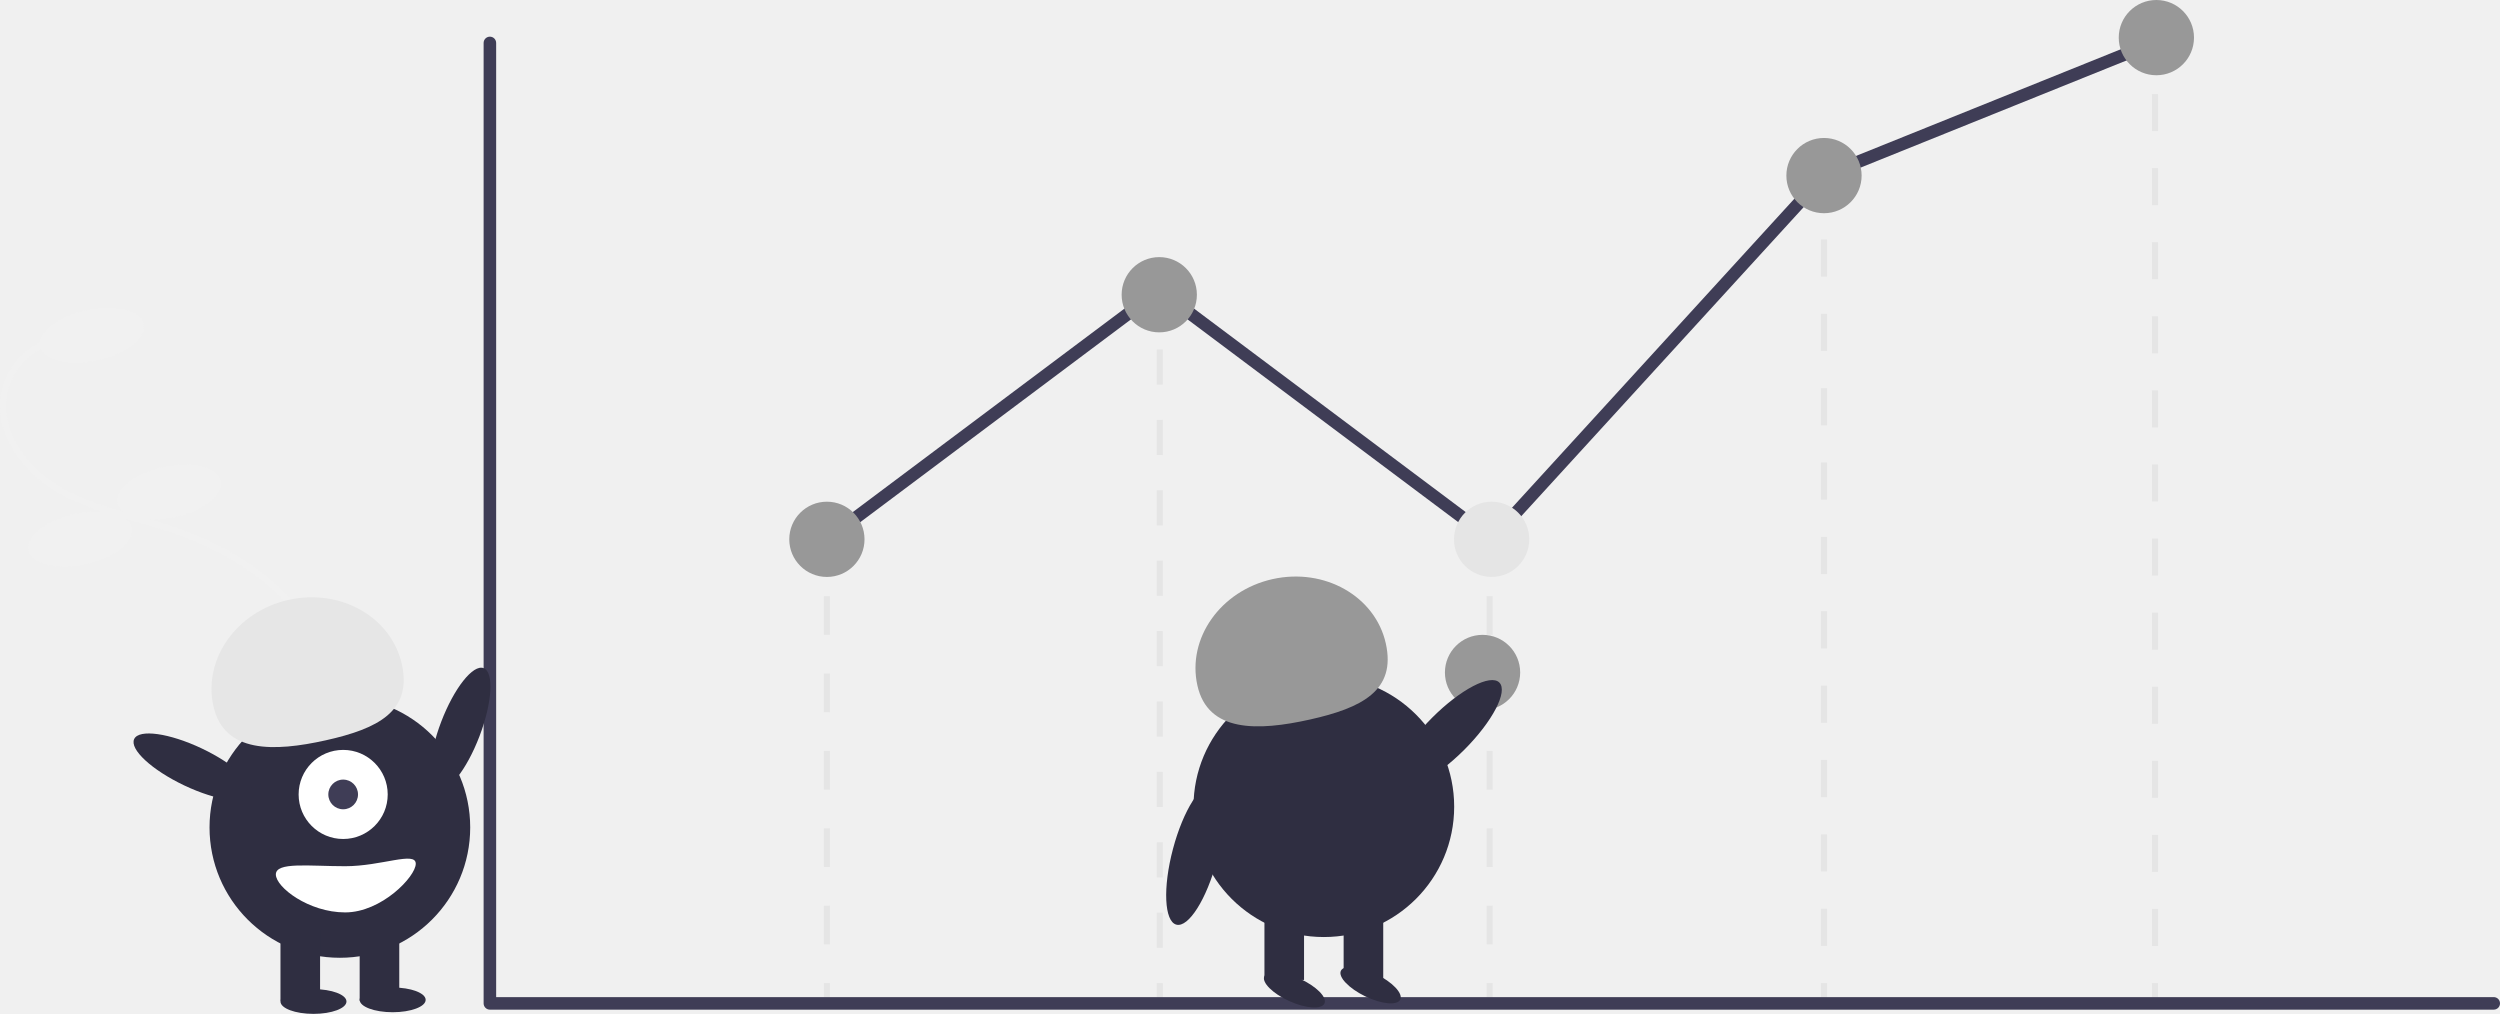
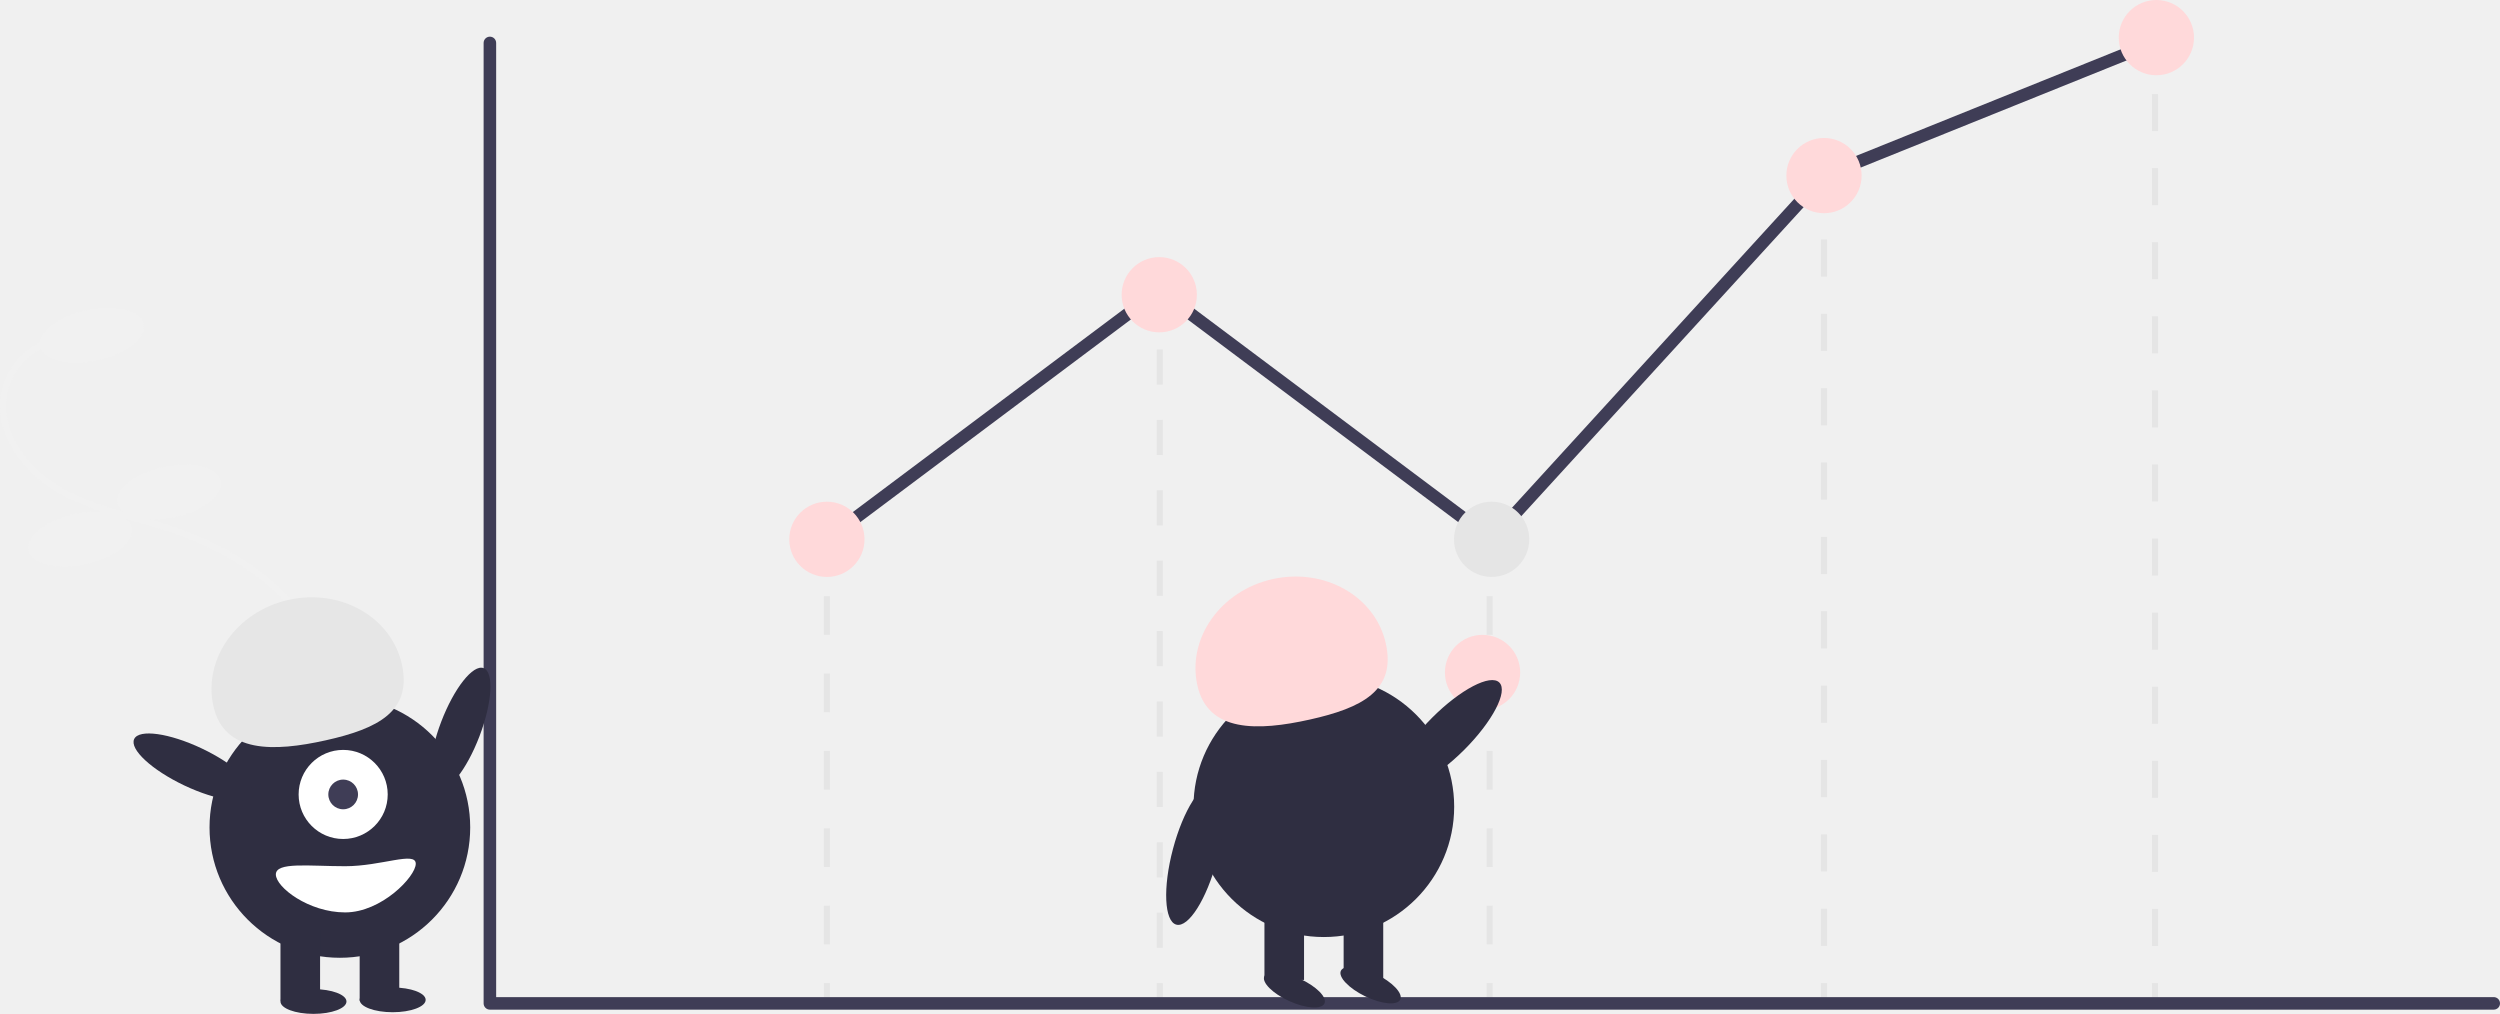
<svg xmlns="http://www.w3.org/2000/svg" data-name="Layer 1" width="826.063" height="335.01" viewBox="0 0 826.063 335.01">
  <path d="M266.565,572.513l-1.301-1.518c11.009-9.435,24.711-21.177,29.839-36.697,5.056-15.299,1.253-33.769-9.925-48.202-9.512-12.284-24.201-21.957-42.477-27.974-3.605-1.187-7.348-2.241-10.967-3.261-8.749-2.464-17.796-5.013-25.809-9.671-11.035-6.415-21.059-19.016-18.575-32.706a23.856,23.856,0,0,1,17.156-18.508l.532,1.928a21.861,21.861,0,0,0-15.723,16.951c-2.308,12.722,7.183,24.541,17.615,30.606,7.793,4.53,16.716,7.044,25.346,9.474,3.64,1.025,7.405,2.086,11.051,3.286,18.656,6.142,33.675,16.048,43.432,28.648,11.579,14.952,15.504,34.132,10.243,50.055C291.699,550.974,277.763,562.917,266.565,572.513Z" transform="translate(-186.9683 -282.495)" fill="#f1f1f1" />
  <ellipse cx="217.327" cy="393.296" rx="17.5" ry="8.5" transform="translate(-265.1243 -227.7288) rotate(-12.19172)" fill="#f1f1f1" />
  <ellipse cx="242.838" cy="445.076" rx="17.5" ry="8.5" transform="translate(-275.4842 -221.1736) rotate(-12.19172)" fill="#f1f1f1" />
  <ellipse cx="213.46" cy="460.631" rx="17.5" ry="8.5" transform="translate(-279.4317 -227.0268) rotate(-12.19172)" fill="#f1f1f1" />
  <rect x="272.226" y="178.204" width="2" height="6" fill="#e5e5e5" />
  <path d="M461.194,594.539h-2V581.755h2Zm0-25.568h-2V556.187h2Zm0-25.568h-2V530.619h2Zm0-25.568h-2V505.05h2Zm0-25.568h-2V479.483h2Z" transform="translate(-186.9683 -282.495)" fill="#e5e5e5" />
  <rect x="272.226" y="324.828" width="2" height="6" fill="#e5e5e5" />
  <rect x="491.226" y="178.204" width="2" height="6" fill="#e5e5e5" />
  <path d="M680.194,594.539h-2V581.755h2Zm0-25.568h-2V556.187h2Zm0-25.568h-2V530.619h2Zm0-25.568h-2V505.05h2Zm0-25.568h-2V479.483h2Z" transform="translate(-186.9683 -282.495)" fill="#e5e5e5" />
  <rect x="491.226" y="324.828" width="2" height="6" fill="#e5e5e5" />
  <rect x="601.695" y="60.828" width="2" height="6" fill="#e5e5e5" />
  <path d="M790.664,595.037h-2V582.752h2Zm0-24.571h-2V558.18h2Zm0-24.572h-2V533.609h2Zm0-24.571h-2V509.037h2Zm0-24.571h-2V484.466h2Zm0-24.572h-2V459.894h2Zm0-24.571h-2V435.323h2Zm0-24.571h-2V410.752h2Zm0-24.572h-2V386.18h2Zm0-24.571h-2V361.609h2Z" transform="translate(-186.9683 -282.495)" fill="#e5e5e5" />
  <rect x="601.695" y="324.828" width="2" height="6" fill="#e5e5e5" />
  <rect x="711.063" y="12.828" width="2" height="6" fill="#e5e5e5" />
  <path d="M900.032,595.083h-2V582.843h2Zm0-24.48h-2V558.363h2Zm0-24.48h-2V533.883h2Zm0-24.48h-2V509.403h2Zm0-24.48h-2V484.923h2Zm0-24.48h-2V460.443h2Zm0-24.48h-2V435.963h2Zm0-24.48h-2V411.483h2Zm0-24.48h-2V387.003h2Zm0-24.48h-2V362.523h2Zm0-24.48h-2V338.043h2Zm0-24.48h-2V313.563h2Z" transform="translate(-186.9683 -282.495)" fill="#e5e5e5" />
  <rect x="711.063" y="324.828" width="2" height="6" fill="#e5e5e5" />
  <rect x="382.226" y="97.828" width="2" height="6" fill="#e5e5e5" />
  <path d="M571.194,595.692h-2V584.06h2Zm0-23.263h-2V560.797h2Zm0-23.263h-2V537.534h2Zm0-23.263h-2V514.271h2Zm0-23.263h-2V491.008h2Zm0-23.263h-2V467.744h2Zm0-23.263h-2V444.481h2Zm0-23.263h-2V421.218h2Zm0-23.263h-2V397.955h2Z" transform="translate(-186.9683 -282.495)" fill="#e5e5e5" />
  <rect x="382.226" y="324.828" width="2" height="6" fill="#e5e5e5" />
  <path d="M1010.96,616.109H348.839a2.072,2.072,0,0,1-2.072-2.072V296.682a2.072,2.072,0,0,1,4.144,0V611.965h660.049a2.072,2.072,0,1,1,0,4.144Z" transform="translate(-186.9683 -282.495)" fill="#3f3d56" />
  <polygon points="493.134 180.989 383.049 98.534 274.468 179.862 271.983 176.545 383.049 93.355 492.61 175.418 601.484 56.274 601.921 56.097 711.744 11.848 713.293 15.693 603.907 59.765 493.134 180.989" fill="#3f3d56" />
-   <circle cx="273.226" cy="178.204" r="12.433" fill="#989898" />
-   <circle cx="383.049" cy="97.39" r="12.433" fill="#989898" />
+   <circle cx="273.226" cy="178.204" r="12.433" fill="#ffd9da" />
+   <circle cx="383.049" cy="97.39" r="12.433" fill="#ffd9da" />
  <circle cx="492.872" cy="178.204" r="12.433" fill="#e5e5e5" />
-   <circle cx="489.872" cy="222.204" r="12.433" fill="#989898" />
-   <circle cx="602.695" cy="58.02" r="12.433" fill="#989898" />
-   <circle cx="712.518" cy="12.433" r="12.433" fill="#989898" />
+   <circle cx="489.872" cy="222.204" r="12.433" fill="#ffd9da" />
+   <circle cx="602.695" cy="58.02" r="12.433" fill="#ffd9da" />
+   <circle cx="712.518" cy="12.433" r="12.433" fill="#ffd9da" />
  <ellipse cx="339.077" cy="523.38" rx="21.534" ry="6.76" transform="translate(-457.8379 370.7527) rotate(-69.08217)" fill="#2f2e41" />
  <circle cx="112.301" cy="273.407" r="43.067" fill="#2f2e41" />
  <rect x="92.676" y="307.207" width="13.084" height="23.442" fill="#2f2e41" />
  <rect x="118.843" y="307.207" width="13.084" height="23.442" fill="#2f2e41" />
  <ellipse cx="103.579" cy="330.921" rx="10.903" ry="4.089" fill="#2f2e41" />
  <ellipse cx="129.746" cy="330.376" rx="10.903" ry="4.089" fill="#2f2e41" />
  <circle cx="113.391" cy="262.504" r="14.719" fill="#fff" />
  <circle cx="113.391" cy="262.504" r="4.906" fill="#3f3d56" />
  <path d="M257.493,515.851c-3.477-15.574,7.639-31.31,24.829-35.149s33.944,5.675,37.422,21.249-7.915,21.318-25.105,25.156S260.97,531.425,257.493,515.851Z" transform="translate(-186.9683 -282.495)" fill="#e6e6e6" />
  <ellipse cx="250.761" cy="535.919" rx="6.76" ry="21.534" transform="translate(-527.8833 250.3368) rotate(-64.62574)" fill="#2f2e41" />
  <path d="M278.115,571.439c0,4.215,10.853,12.539,22.897,12.539s23.335-11.867,23.335-16.082-11.292.818-23.335.818S278.115,567.224,278.115,571.439Z" transform="translate(-186.9683 -282.495)" fill="#fff" />
  <circle cx="437.431" cy="266.554" r="43.067" fill="#2f2e41" />
  <rect x="417.805" y="300.353" width="13.084" height="23.442" fill="#2f2e41" />
  <rect x="443.972" y="300.353" width="13.084" height="23.442" fill="#2f2e41" />
  <ellipse cx="614.676" cy="609.563" rx="4.089" ry="10.903" transform="translate(-380.9887 635.9419) rotate(-65.66457)" fill="#2f2e41" />
  <ellipse cx="639.844" cy="608.018" rx="4.089" ry="10.903" transform="translate(-373.5444 635.5476) rotate(-64.10219)" fill="#2f2e41" />
-   <path d="M582.622,508.997c-3.477-15.574,7.639-31.31,24.829-35.149s33.944,5.675,37.422,21.249-7.915,21.318-25.105,25.156S586.1,524.571,582.622,508.997Z" transform="translate(-186.9683 -282.495)" fill="#989898" />
+   <path d="M582.622,508.997c-3.477-15.574,7.639-31.31,24.829-35.149s33.944,5.675,37.422,21.249-7.915,21.318-25.105,25.156S586.1,524.571,582.622,508.997Z" transform="translate(-186.9683 -282.495)" fill="#ffd9da" />
  <ellipse cx="665.503" cy="524.928" rx="23.892" ry="7.501" transform="translate(-363.1885 342.1587) rotate(-45.0221)" fill="#2f2e41" />
  <ellipse cx="581.797" cy="564.928" rx="23.892" ry="7.501" transform="translate(-300.4362 699.8503) rotate(-75.1366)" fill="#2f2e41" />
</svg>
